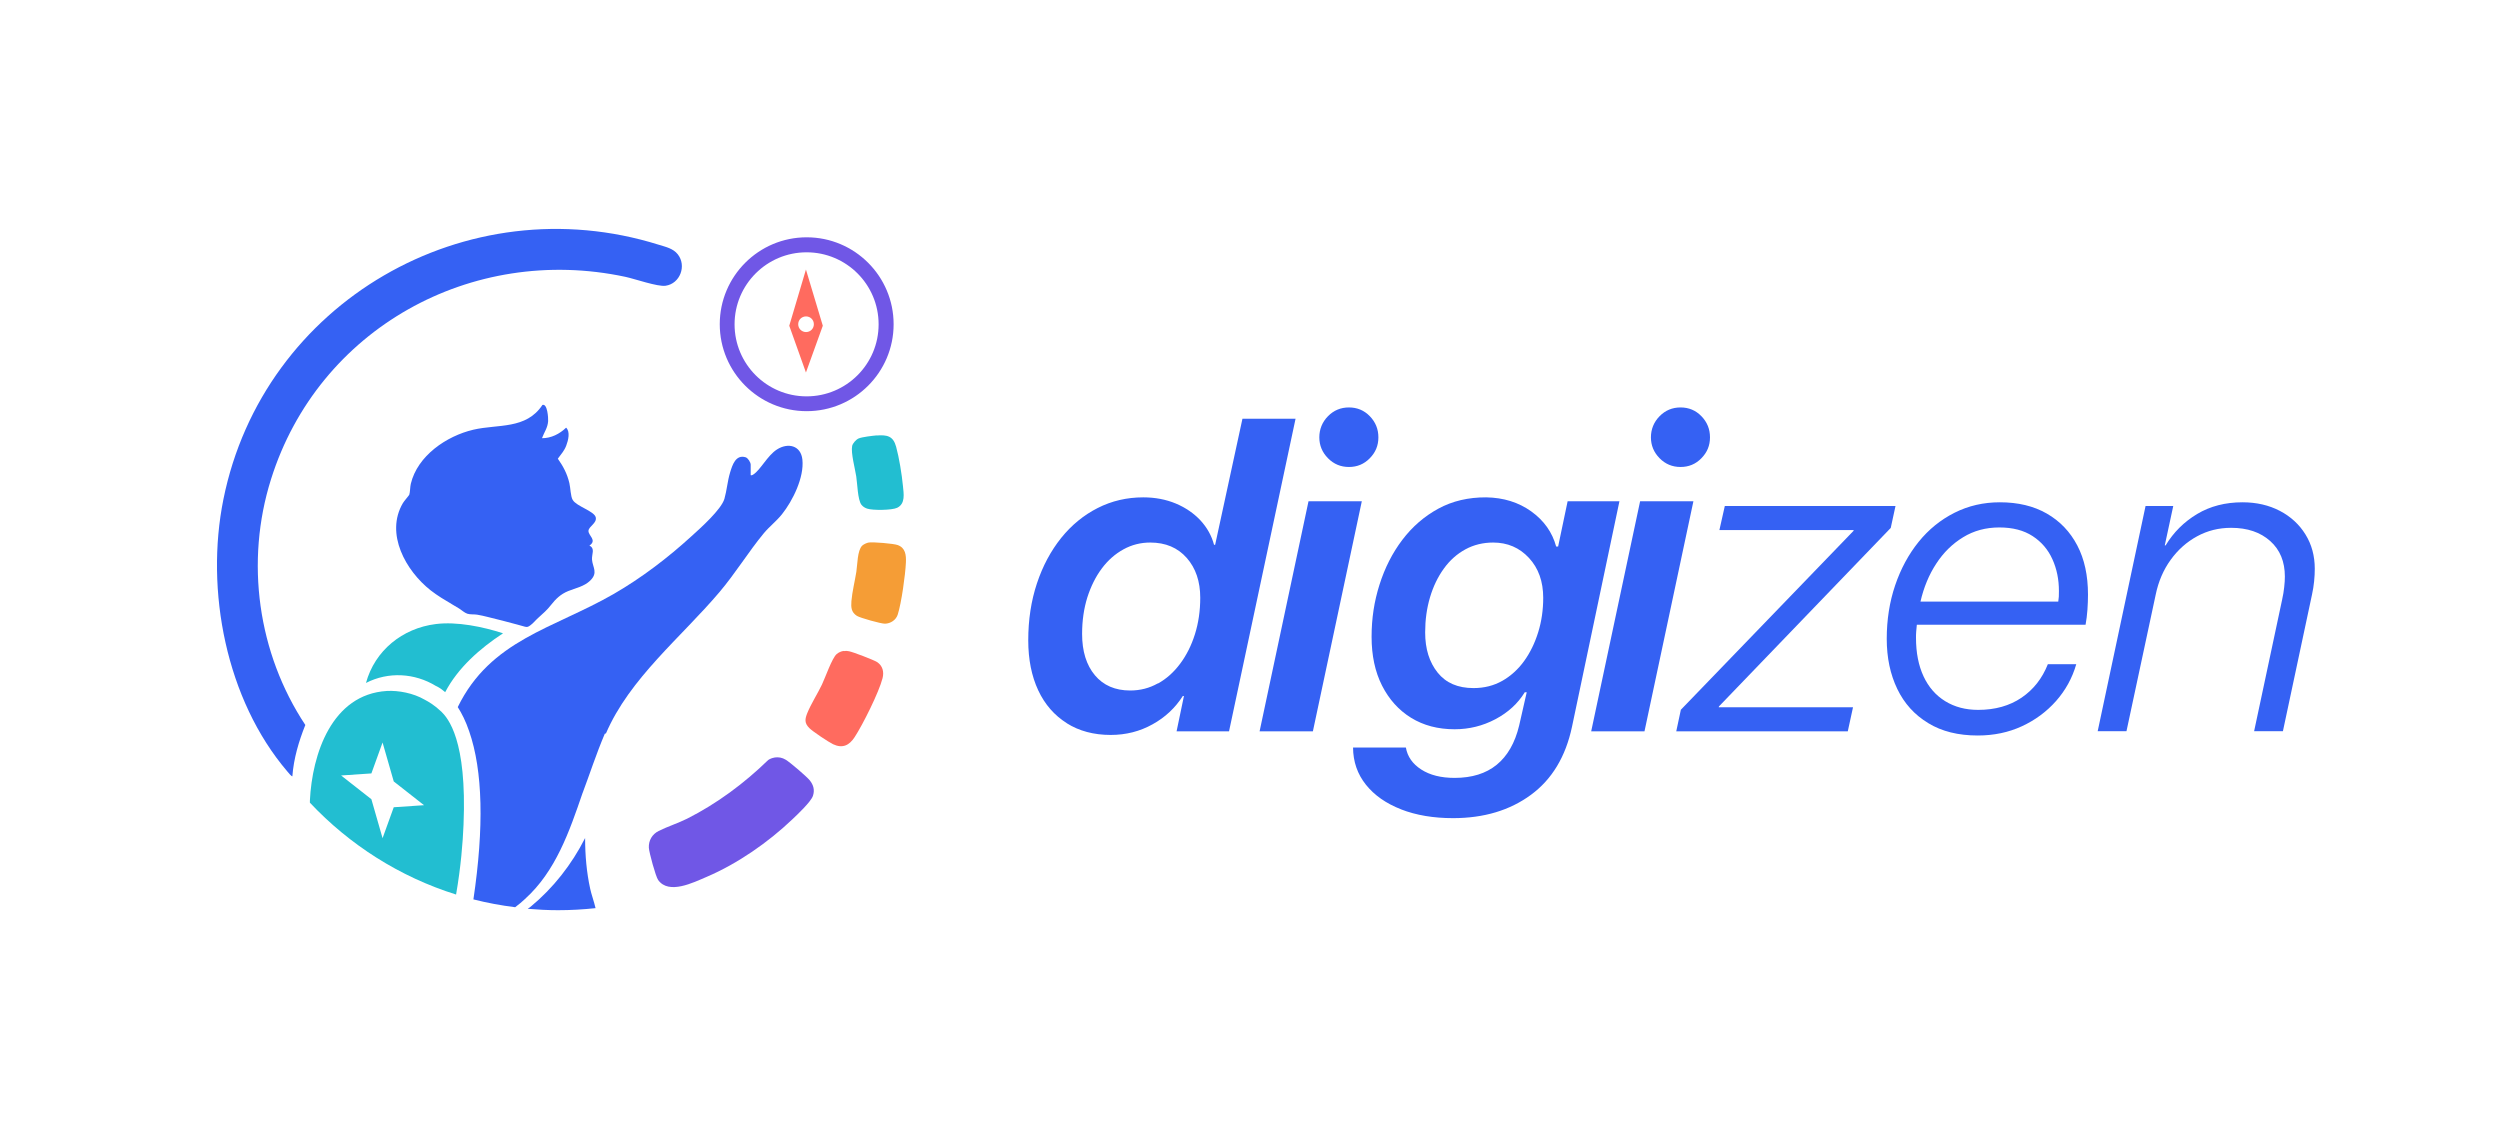
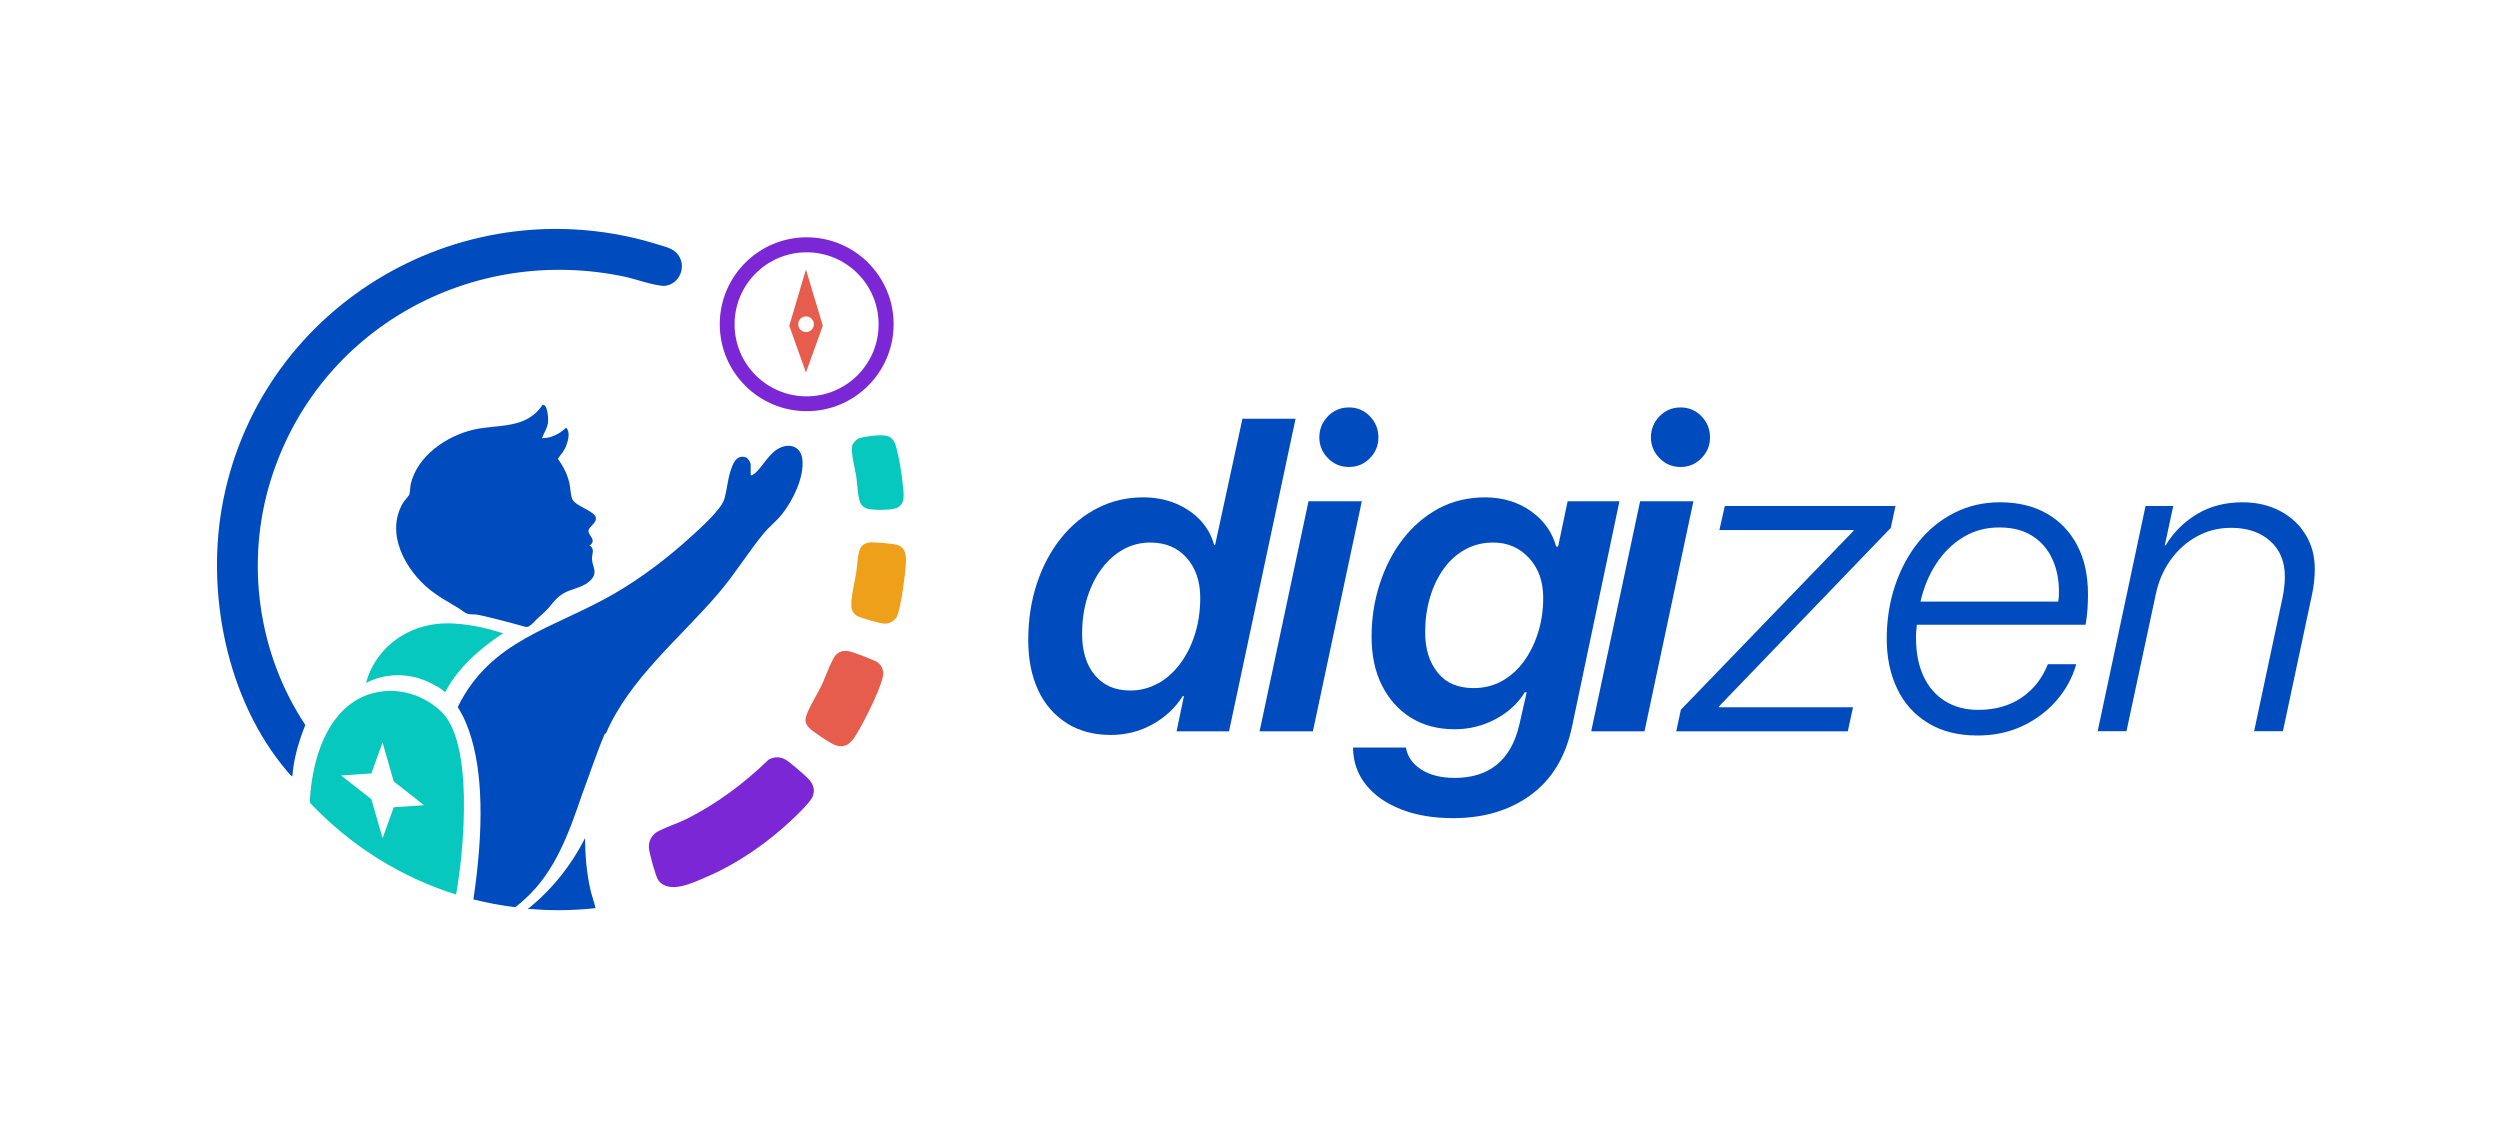
- <svg xmlns="http://www.w3.org/2000/svg" id="uuid-506dca2b-1c02-4ba4-a08e-71307289e1ae" data-name="Layer 1" viewBox="0 0 268.32 122.25">
+ <svg xmlns="http://www.w3.org/2000/svg" id="uuid-780db4a2-64fa-4b87-8434-5d589c4a9def" data-name="Layer 1" viewBox="0 0 268.32 122.25">
  <defs>
    <style>
-       .uuid-6146f367-8cea-4f79-a9cb-d54d9c4b46c6 {
+       .uuid-27173bdc-4cda-4d16-9866-c21d137261ba {
        fill: none;
      }

-       .uuid-facfac5d-7afc-4580-b09e-d6eaebffe38d {
-         fill: #22bed1;
+       .uuid-5b085b0b-9780-440d-bd63-81374aa4bc97 {
+         fill: #7b27d6;
      }

-       .uuid-dae78ee1-cb87-4686-b2e3-7caf9b9435d2 {
-         fill: #7057e6;
+       .uuid-50f2cffa-47c3-4e26-b0d7-4fd3867b9073 {
+         fill: #004bbd;
      }

-       .uuid-1413b01f-ca49-4a20-a424-68adced85bda {
-         fill: #f59d36;
+       .uuid-0f4d9497-3993-40ed-aa92-9fad34943d0c {
+         fill: #efa01b;
      }

-       .uuid-a921ccab-fe35-4903-a2fc-2872151b86c0 {
-         fill: #ff6b5f;
+       .uuid-0c245af7-2295-4419-b20d-c4c6baf4e39b {
+         fill: #07c8be;
      }

-       .uuid-af68f10c-c94d-41bc-9d8f-4cccf7474e26 {
-         fill: #3561f3;
+       .uuid-a480add4-32f4-47b9-884f-e03e8ed8432e {
+         fill: #e65c4d;
      }
    </style>
  </defs>
-   <rect class="uuid-6146f367-8cea-4f79-a9cb-d54d9c4b46c6" y="0" width="268.32" height="122.25" />
+   <rect class="uuid-27173bdc-4cda-4d16-9866-c21d137261ba" y="0" width="268.32" height="122.25" />
  <g>
-     <path class="uuid-facfac5d-7afc-4580-b09e-d6eaebffe38d" d="M53.99,67.97c-2.16-.7-4.94-1.28-7.23-.99-3.57.45-6.53,2.84-7.48,6.32,2.41-1.24,5.24-1.06,7.5.32.1.04.49.22,1,.67,1.37-2.62,3.74-4.7,6.21-6.32Z" />
+     <path class="uuid-0c245af7-2295-4419-b20d-c4c6baf4e39b" d="M53.99,67.97c-2.16-.7-4.94-1.28-7.23-.99-3.57.45-6.53,2.84-7.48,6.32,2.41-1.24,5.24-1.06,7.5.32.1.04.49.22,1,.67,1.37-2.62,3.74-4.7,6.21-6.32Z" />
    <g>
-       <path class="uuid-af68f10c-c94d-41bc-9d8f-4cccf7474e26" d="M114.5,77.62c-1.33-.84-2.36-2.01-3.07-3.53-.71-1.52-1.07-3.31-1.07-5.37,0-2.2.31-4.23.93-6.1.62-1.87,1.49-3.49,2.6-4.88,1.12-1.39,2.43-2.46,3.93-3.22,1.5-.76,3.13-1.14,4.88-1.14,1.27,0,2.43.22,3.49.66,1.05.44,1.94,1.05,2.65,1.81.71.77,1.2,1.64,1.46,2.62h.12l2.93-13.53h5.7l-7.14,33.55h-5.63l.79-3.79h-.12c-.81,1.27-1.89,2.29-3.25,3.04-1.36.76-2.86,1.14-4.49,1.14-1.81,0-3.39-.42-4.72-1.26ZM124.28,73.36c.91-.5,1.7-1.21,2.38-2.12.68-.91,1.21-1.96,1.59-3.17.38-1.21.57-2.51.57-3.91,0-1.75-.48-3.18-1.45-4.28-.97-1.1-2.27-1.65-3.92-1.65-1.02,0-1.98.24-2.87.73-.89.49-1.67,1.17-2.33,2.06-.66.88-1.17,1.92-1.55,3.1-.37,1.19-.56,2.49-.56,3.92,0,1.86.46,3.34,1.37,4.43.91,1.09,2.18,1.64,3.79,1.64,1.07,0,2.06-.25,2.96-.76Z" />
-       <path class="uuid-af68f10c-c94d-41bc-9d8f-4cccf7474e26" d="M140.44,53.8h5.72l-5.25,24.69h-5.72l5.25-24.69ZM142.53,49.18c-.62-.63-.93-1.38-.93-2.24s.31-1.64.93-2.27c.62-.63,1.37-.94,2.25-.94s1.63.31,2.24.94c.61.63.92,1.38.92,2.27s-.31,1.62-.92,2.24c-.61.63-1.36.94-2.24.94s-1.63-.31-2.25-.94Z" />
-       <path class="uuid-af68f10c-c94d-41bc-9d8f-4cccf7474e26" d="M150.39,86.87c-1.62-.63-2.88-1.51-3.79-2.65-.91-1.14-1.37-2.47-1.38-3.99h5.67c.17.98.72,1.76,1.65,2.36s2.12.9,3.58.9c1.86,0,3.37-.47,4.52-1.41,1.15-.94,1.96-2.34,2.41-4.22l.81-3.56h-.21c-.74,1.21-1.79,2.17-3.15,2.89-1.36.72-2.82,1.08-4.38,1.08-1.78,0-3.34-.41-4.67-1.23-1.33-.82-2.37-1.98-3.12-3.46s-1.12-3.23-1.12-5.23.28-3.8.85-5.6c.57-1.8,1.38-3.4,2.45-4.81,1.07-1.41,2.36-2.53,3.87-3.35,1.51-.82,3.22-1.22,5.13-1.21,1.86.03,3.47.53,4.84,1.51,1.36.98,2.25,2.23,2.67,3.77h.21l1.02-4.86h5.56l-5.09,24.2c-.68,3.21-2.15,5.65-4.41,7.31s-5.04,2.5-8.36,2.5c-2.09,0-3.95-.31-5.57-.94ZM161.23,73.08c.91-.52,1.7-1.23,2.35-2.13.65-.9,1.15-1.93,1.51-3.09.36-1.16.54-2.39.54-3.7,0-1.75-.51-3.18-1.53-4.28-1.02-1.1-2.3-1.65-3.84-1.65-1.08,0-2.08.24-2.98.73-.9.49-1.67,1.17-2.31,2.06-.64.88-1.14,1.91-1.49,3.09-.35,1.18-.52,2.43-.52,3.77,0,1.77.45,3.2,1.34,4.31.89,1.11,2.17,1.66,3.85,1.66,1.15,0,2.18-.26,3.09-.78Z" />
-       <path class="uuid-af68f10c-c94d-41bc-9d8f-4cccf7474e26" d="M176.03,53.8h5.72l-5.25,24.69h-5.72l5.25-24.69ZM178.12,49.18c-.62-.63-.93-1.38-.93-2.24s.31-1.64.93-2.27c.62-.63,1.37-.94,2.25-.94s1.63.31,2.24.94c.61.63.92,1.38.92,2.27s-.31,1.62-.92,2.24c-.61.63-1.36.94-2.24.94s-1.63-.31-2.25-.94Z" />
-       <path class="uuid-af68f10c-c94d-41bc-9d8f-4cccf7474e26" d="M180.4,76.18l18.53-19.2.02-.09h-14.41l.58-2.58h18.32l-.51,2.35-18.44,19.16-.02.09h14.41l-.56,2.58h-18.41l.49-2.3Z" />
-       <path class="uuid-af68f10c-c94d-41bc-9d8f-4cccf7474e26" d="M206.94,77.6c-1.46-.88-2.56-2.1-3.31-3.66-.75-1.56-1.13-3.35-1.13-5.38s.3-3.96.9-5.73c.6-1.77,1.44-3.33,2.52-4.67,1.08-1.34,2.37-2.38,3.86-3.13s3.11-1.12,4.86-1.12c1.95,0,3.63.4,5.04,1.21,1.41.81,2.5,1.95,3.27,3.42.77,1.47,1.15,3.23,1.15,5.28,0,.51-.02,1.05-.06,1.63-.04.57-.11,1.11-.2,1.6h-18.11c-.03.28-.05.53-.07.76-.02.23-.02.44-.02.64,0,1.6.27,2.98.81,4.14.54,1.16,1.32,2.05,2.33,2.67,1.01.62,2.18.93,3.53.93,1.83,0,3.38-.44,4.66-1.31s2.22-2.07,2.82-3.59h3.05c-.43,1.49-1.16,2.81-2.17,3.95-1.02,1.15-2.24,2.05-3.67,2.71-1.43.66-3.01.99-4.73.99-2.09,0-3.87-.44-5.32-1.33ZM220.91,64.56c.03-.19.05-.36.06-.53s.01-.37.01-.6c0-1.24-.23-2.38-.7-3.41-.46-1.03-1.17-1.86-2.12-2.48s-2.14-.93-3.58-.93-2.74.35-3.88,1.05c-1.15.7-2.11,1.64-2.89,2.84-.78,1.19-1.34,2.55-1.69,4.07h14.79Z" />
-       <path class="uuid-af68f10c-c94d-41bc-9d8f-4cccf7474e26" d="M230.3,54.31h2.95l-.91,4.23h.09c.85-1.41,1.98-2.53,3.38-3.37s3.03-1.26,4.87-1.26c1.5,0,2.84.31,4.01.92,1.17.61,2.09,1.46,2.75,2.53.67,1.08,1,2.31,1,3.68,0,.42-.02.87-.07,1.35-.05.48-.12.96-.23,1.44l-3.12,14.65h-3.09l3-14.09c.11-.5.19-.96.23-1.38.05-.43.07-.8.07-1.13,0-1.6-.52-2.87-1.57-3.81s-2.44-1.42-4.2-1.42c-1.32,0-2.53.3-3.65.91s-2.06,1.45-2.84,2.53c-.78,1.08-1.31,2.32-1.6,3.72l-3.14,14.67h-3.09l5.14-24.18Z" />
+       <path class="uuid-50f2cffa-47c3-4e26-b0d7-4fd3867b9073" d="M114.5,77.62c-1.33-.84-2.36-2.01-3.07-3.53-.71-1.52-1.07-3.31-1.07-5.37,0-2.2.31-4.23.93-6.1.62-1.87,1.49-3.49,2.6-4.88,1.12-1.39,2.43-2.46,3.93-3.22,1.5-.76,3.13-1.14,4.88-1.14,1.27,0,2.43.22,3.49.66,1.05.44,1.94,1.05,2.65,1.81.71.77,1.2,1.64,1.46,2.62h.12l2.93-13.53h5.7l-7.14,33.55h-5.63l.79-3.79h-.12c-.81,1.27-1.89,2.29-3.25,3.04-1.36.76-2.86,1.14-4.49,1.14-1.81,0-3.39-.42-4.72-1.26ZM124.28,73.36c.91-.5,1.7-1.21,2.38-2.12.68-.91,1.21-1.96,1.59-3.17.38-1.21.57-2.51.57-3.91,0-1.75-.48-3.18-1.45-4.28-.97-1.1-2.27-1.65-3.92-1.65-1.02,0-1.98.24-2.87.73-.89.49-1.67,1.17-2.33,2.06-.66.88-1.17,1.92-1.55,3.1-.37,1.19-.56,2.49-.56,3.92,0,1.86.46,3.34,1.37,4.43.91,1.09,2.18,1.64,3.79,1.64,1.07,0,2.06-.25,2.96-.76Z" />
+       <path class="uuid-50f2cffa-47c3-4e26-b0d7-4fd3867b9073" d="M140.44,53.8h5.72l-5.25,24.69h-5.72l5.25-24.69ZM142.53,49.18c-.62-.63-.93-1.38-.93-2.24s.31-1.64.93-2.27c.62-.63,1.37-.94,2.25-.94s1.63.31,2.24.94c.61.63.92,1.38.92,2.27s-.31,1.62-.92,2.24c-.61.63-1.36.94-2.24.94s-1.63-.31-2.25-.94Z" />
+       <path class="uuid-50f2cffa-47c3-4e26-b0d7-4fd3867b9073" d="M150.39,86.87c-1.62-.63-2.88-1.51-3.79-2.65-.91-1.14-1.37-2.47-1.38-3.99h5.67c.17.98.72,1.76,1.65,2.36s2.12.9,3.58.9c1.86,0,3.37-.47,4.52-1.41,1.15-.94,1.96-2.34,2.41-4.22l.81-3.56h-.21c-.74,1.21-1.79,2.17-3.15,2.89-1.36.72-2.82,1.08-4.38,1.08-1.78,0-3.34-.41-4.67-1.23-1.33-.82-2.37-1.98-3.12-3.46s-1.12-3.23-1.12-5.23.28-3.8.85-5.6c.57-1.8,1.38-3.4,2.45-4.81,1.07-1.41,2.36-2.53,3.87-3.35,1.51-.82,3.22-1.22,5.13-1.21,1.86.03,3.47.53,4.84,1.51,1.36.98,2.25,2.23,2.67,3.77h.21l1.02-4.86h5.56l-5.09,24.2c-.68,3.21-2.15,5.65-4.41,7.31s-5.04,2.5-8.36,2.5c-2.09,0-3.95-.31-5.57-.94ZM161.23,73.08c.91-.52,1.7-1.23,2.35-2.13.65-.9,1.15-1.93,1.51-3.09.36-1.16.54-2.39.54-3.7,0-1.75-.51-3.18-1.53-4.28-1.02-1.1-2.3-1.65-3.84-1.65-1.08,0-2.08.24-2.98.73-.9.49-1.67,1.17-2.31,2.06-.64.88-1.14,1.91-1.49,3.09-.35,1.18-.52,2.43-.52,3.77,0,1.77.45,3.2,1.34,4.31.89,1.11,2.17,1.66,3.85,1.66,1.15,0,2.18-.26,3.09-.78Z" />
+       <path class="uuid-50f2cffa-47c3-4e26-b0d7-4fd3867b9073" d="M176.03,53.8h5.72l-5.25,24.69h-5.72l5.25-24.69ZM178.12,49.18c-.62-.63-.93-1.38-.93-2.24s.31-1.64.93-2.27c.62-.63,1.37-.94,2.25-.94s1.63.31,2.24.94c.61.63.92,1.38.92,2.27s-.31,1.62-.92,2.24c-.61.63-1.36.94-2.24.94s-1.63-.31-2.25-.94Z" />
+       <path class="uuid-50f2cffa-47c3-4e26-b0d7-4fd3867b9073" d="M180.4,76.18l18.53-19.2.02-.09h-14.41l.58-2.58h18.32l-.51,2.35-18.44,19.16-.02.09h14.41l-.56,2.58h-18.41l.49-2.3Z" />
+       <path class="uuid-50f2cffa-47c3-4e26-b0d7-4fd3867b9073" d="M206.94,77.6c-1.46-.88-2.56-2.1-3.31-3.66-.75-1.56-1.13-3.35-1.13-5.38s.3-3.96.9-5.73c.6-1.77,1.44-3.33,2.52-4.67,1.08-1.34,2.37-2.38,3.86-3.13s3.11-1.12,4.86-1.12c1.95,0,3.63.4,5.04,1.21,1.41.81,2.5,1.95,3.27,3.42.77,1.47,1.15,3.23,1.15,5.28,0,.51-.02,1.05-.06,1.63-.04.57-.11,1.11-.2,1.6h-18.11c-.03.28-.05.53-.07.76-.02.23-.02.44-.02.64,0,1.6.27,2.98.81,4.14.54,1.16,1.32,2.05,2.33,2.67,1.01.62,2.18.93,3.53.93,1.83,0,3.38-.44,4.66-1.31s2.22-2.07,2.82-3.59h3.05c-.43,1.49-1.16,2.81-2.17,3.95-1.02,1.15-2.24,2.05-3.67,2.71-1.43.66-3.01.99-4.73.99-2.09,0-3.87-.44-5.32-1.33ZM220.91,64.56c.03-.19.05-.36.06-.53s.01-.37.01-.6c0-1.24-.23-2.38-.7-3.41-.46-1.03-1.17-1.86-2.12-2.48s-2.14-.93-3.58-.93-2.74.35-3.88,1.05c-1.15.7-2.11,1.64-2.89,2.84-.78,1.19-1.34,2.55-1.69,4.07h14.79Z" />
+       <path class="uuid-50f2cffa-47c3-4e26-b0d7-4fd3867b9073" d="M230.3,54.31h2.95l-.91,4.23h.09c.85-1.41,1.98-2.53,3.38-3.37s3.03-1.26,4.87-1.26c1.5,0,2.84.31,4.01.92,1.17.61,2.09,1.46,2.75,2.53.67,1.08,1,2.31,1,3.68,0,.42-.02.87-.07,1.35-.05.48-.12.96-.23,1.44l-3.12,14.65h-3.09l3-14.09c.11-.5.19-.96.23-1.38.05-.43.07-.8.07-1.13,0-1.6-.52-2.87-1.57-3.81s-2.44-1.42-4.2-1.42c-1.32,0-2.53.3-3.65.91s-2.06,1.45-2.84,2.53c-.78,1.08-1.31,2.32-1.6,3.72l-3.14,14.67h-3.09l5.14-24.18Z" />
    </g>
-     <path class="uuid-af68f10c-c94d-41bc-9d8f-4cccf7474e26" d="M31.39,83.31c-.07.09-.48-.43-.55-.51-6.57-7.7-8.84-19.42-6.86-29.22,4.27-21.16,26.1-33.78,46.73-27.31.74.23,1.53.39,2.03,1.02.98,1.23.25,3.16-1.31,3.38-.85.12-3.29-.74-4.32-.96-16.51-3.52-32.95,5.59-38.02,21.72-2.79,8.85-1.43,18.67,3.68,26.38-.7,1.75-1.25,3.6-1.39,5.5Z" />
+     <path class="uuid-50f2cffa-47c3-4e26-b0d7-4fd3867b9073" d="M31.39,83.31c-.07.09-.48-.43-.55-.51-6.57-7.7-8.84-19.42-6.86-29.22,4.27-21.16,26.1-33.78,46.73-27.31.74.23,1.53.39,2.03,1.02.98,1.23.25,3.16-1.31,3.38-.85.12-3.29-.74-4.32-.96-16.51-3.52-32.95,5.59-38.02,21.72-2.79,8.85-1.43,18.67,3.68,26.38-.7,1.75-1.25,3.6-1.39,5.5Z" />
    <g>
-       <path class="uuid-dae78ee1-cb87-4686-b2e3-7caf9b9435d2" d="M83.13,81.3c.44-.06.82.01,1.2.24.47.28,2.22,1.78,2.57,2.2.41.51.56,1.05.35,1.68s-1.66,2-2.19,2.5c-2.61,2.49-5.89,4.77-9.21,6.19-1.43.61-4.07,1.94-5.21.34-.27-.37-.97-2.96-1-3.46-.04-.78.36-1.46,1.05-1.8.95-.48,2.07-.83,3.05-1.32,3.21-1.62,6.14-3.8,8.71-6.3.19-.13.45-.23.68-.26Z" />
-       <path class="uuid-a921ccab-fe35-4903-a2fc-2872151b86c0" d="M90.56,69.88c.23-.03.35-.03.57.02.4.07,2.65.93,2.99,1.15.62.39.78,1.07.6,1.75-.39,1.52-2.11,4.96-2.99,6.31-.57.88-1.29,1.25-2.31.77-.47-.22-2.21-1.38-2.56-1.74-.54-.54-.47-.97-.21-1.62.39-.96,1.1-2.07,1.57-3.05.35-.73,1.08-2.85,1.58-3.27.21-.18.48-.3.76-.34Z" />
-       <path class="uuid-1413b01f-ca49-4a20-a424-68adced85bda" d="M93.22,58.23c.45-.08,2.7.11,3.13.27.84.31.91,1.07.88,1.86-.06,1.33-.48,4.37-.88,5.61-.19.58-.76.95-1.36.97-.42.01-2.67-.62-3.02-.84-.61-.39-.64-.91-.59-1.58.08-.98.37-2.15.53-3.15.12-.75.1-2.3.63-2.81.15-.14.49-.3.69-.33Z" />
-       <path class="uuid-facfac5d-7afc-4580-b09e-d6eaebffe38d" d="M94.08,46.74c1.13-.08,1.78.04,2.1,1.21s.61,2.95.73,4.2c.08.83.29,1.91-.62,2.35-.56.27-2.63.29-3.22.09-.24-.08-.45-.21-.61-.41-.41-.53-.44-2.28-.56-3.04-.13-.85-.59-2.52-.44-3.28.06-.28.42-.68.69-.8.37-.16,1.5-.29,1.94-.33Z" />
+       <path class="uuid-5b085b0b-9780-440d-bd63-81374aa4bc97" d="M83.13,81.3c.44-.06.82.01,1.2.24.47.28,2.22,1.78,2.57,2.2.41.51.56,1.05.35,1.68s-1.66,2-2.19,2.5c-2.61,2.49-5.89,4.77-9.21,6.19-1.43.61-4.07,1.94-5.21.34-.27-.37-.97-2.96-1-3.46-.04-.78.36-1.46,1.05-1.8.95-.48,2.07-.83,3.05-1.32,3.21-1.62,6.14-3.8,8.71-6.3.19-.13.45-.23.68-.26Z" />
+       <path class="uuid-a480add4-32f4-47b9-884f-e03e8ed8432e" d="M90.56,69.88c.23-.03.35-.03.57.02.4.07,2.65.93,2.99,1.15.62.39.78,1.07.6,1.75-.39,1.52-2.11,4.96-2.99,6.31-.57.88-1.29,1.25-2.31.77-.47-.22-2.21-1.38-2.56-1.74-.54-.54-.47-.97-.21-1.62.39-.96,1.1-2.07,1.57-3.05.35-.73,1.08-2.85,1.58-3.27.21-.18.48-.3.76-.34Z" />
+       <path class="uuid-0f4d9497-3993-40ed-aa92-9fad34943d0c" d="M93.22,58.23c.45-.08,2.7.11,3.13.27.84.31.91,1.07.88,1.86-.06,1.33-.48,4.37-.88,5.61-.19.58-.76.95-1.36.97-.42.01-2.67-.62-3.02-.84-.61-.39-.64-.91-.59-1.58.08-.98.37-2.15.53-3.15.12-.75.1-2.3.63-2.81.15-.14.49-.3.69-.33Z" />
+       <path class="uuid-0c245af7-2295-4419-b20d-c4c6baf4e39b" d="M94.08,46.74c1.13-.08,1.78.04,2.1,1.21.33,1.21.61,2.95.73,4.2.08.83.29,1.91-.62,2.35-.56.27-2.63.29-3.22.09-.24-.08-.45-.21-.61-.41-.41-.53-.44-2.28-.56-3.04-.13-.85-.59-2.52-.44-3.28.06-.28.42-.68.69-.8.37-.16,1.5-.29,1.94-.33Z" />
    </g>
-     <path class="uuid-dae78ee1-cb87-4686-b2e3-7caf9b9435d2" d="M95.91,34.8c0,5.15-4.18,9.33-9.33,9.33s-9.33-4.18-9.33-9.33,4.18-9.33,9.33-9.33,9.33,4.18,9.33,9.33ZM94.3,34.81c0-4.27-3.46-7.73-7.73-7.73s-7.73,3.46-7.73,7.73,3.46,7.73,7.73,7.73,7.73-3.46,7.73-7.73Z" />
-     <path class="uuid-a921ccab-fe35-4903-a2fc-2872151b86c0" d="M86.5,28.93l-1.79,6.03,1.79,5.02,1.81-5.02-1.81-6.03ZM86.51,35.64c-.46,0-.84-.37-.84-.84s.37-.84.84-.84.84.37.84.84-.37.84-.84.84Z" />
-     <path class="uuid-facfac5d-7afc-4580-b09e-d6eaebffe38d" d="M47.33,76.35c-.66-.64-1.32-1.03-1.76-1.26h0c-1.21-.7-2.8-1-4.06-.93-5.9.37-8.01,6.77-8.25,11.77,0,.08,0,.14,0,.22,4.25,4.52,9.63,7.96,15.69,9.86.52-3.01.72-5.57.8-7.5.38-9.12-1.66-11.43-2.42-12.17ZM42.26,86.64l-1.2,3.32-1.2-4.18-3.25-2.55,3.25-.22,1.2-3.32,1.2,4.18,3.25,2.55-3.25.22Z" />
-     <path class="uuid-af68f10c-c94d-41bc-9d8f-4cccf7474e26" d="M58.17,47.03c.98.01,1.9-.46,2.59-1.13.46.43.23,1.36.02,1.91-.21.57-.56.94-.91,1.42.59.84,1,1.61,1.24,2.62.12.5.13,1.44.36,1.81.41.69,2.3,1.19,2.47,1.86.15.63-.75.97-.78,1.45-.03.52.96,1,.1,1.59.65.31.23.93.28,1.51.07.84.68,1.4-.2,2.25-.65.63-1.55.79-2.36,1.12s-1.34.85-1.85,1.5c-.39.51-.87.93-1.35,1.36-.31.27-.55.6-.88.83-.21.15-.32.2-.57.13-.26-.07-.53-.15-.79-.22-1.07-.29-2.14-.57-3.22-.83-.37-.09-.74-.18-1.12-.24-.32-.05-.73,0-1.04-.1s-.61-.39-.87-.55c-.24-.15-.48-.29-.72-.43-.81-.48-1.61-.95-2.35-1.53-2.65-2.08-4.91-6.07-2.98-9.36.14-.24.66-.82.69-.91.09-.29.08-.81.16-1.16.72-3.02,3.83-5.13,6.71-5.81,2.65-.62,5.66,0,7.42-2.66.54-.17.63,1.4.61,1.74-.05.73-.42,1.18-.66,1.83Z" />
-     <path class="uuid-af68f10c-c94d-41bc-9d8f-4cccf7474e26" d="M62.79,89.96c-1.42,2.81-3.41,5.35-5.82,7.34-.1.07-.21.15-.33.24,1.07.09,2.16.15,3.26.15,1.36,0,2.7-.08,4.02-.22-.15-.66-.47-1.55-.58-2.1-.38-1.74-.54-3.56-.54-5.4Z" />
-     <path class="uuid-af68f10c-c94d-41bc-9d8f-4cccf7474e26" d="M62.53,85.11c.78-2.07,1.46-4.19,2.37-6.33.02-.06.08-.07.13-.05,2.54-5.92,8.07-10.32,12.18-15.17,1.73-2.04,3.13-4.35,4.77-6.33.6-.72,1.36-1.3,1.95-2.04,1.16-1.46,2.39-3.95,2.19-5.86-.16-1.52-1.54-1.85-2.73-1.09-1.04.67-1.75,2.18-2.54,2.69-.1.06-.16.1-.28.07v-1.13c0-.24-.29-.71-.54-.79-1.07-.33-1.43.84-1.67,1.63-.28.92-.35,1.92-.61,2.83-.34,1.15-2.56,3.13-3.51,3.99-2.55,2.33-5.39,4.5-8.39,6.23-6.49,3.73-13.19,4.91-16.72,12.13.43.67.86,1.52,1.23,2.61,1.46,4.22,1.6,10.29.45,18.03,1.46.37,2.95.65,4.48.84.4-.3.76-.6,1.03-.86,3.33-2.99,4.8-7.3,6.21-11.41Z" />
+     <path class="uuid-5b085b0b-9780-440d-bd63-81374aa4bc97" d="M95.91,34.8c0,5.15-4.18,9.33-9.33,9.33s-9.33-4.18-9.33-9.33,4.18-9.33,9.33-9.33,9.33,4.18,9.33,9.33ZM94.3,34.81c0-4.27-3.46-7.73-7.73-7.73s-7.73,3.46-7.73,7.73,3.46,7.73,7.73,7.73,7.73-3.46,7.73-7.73Z" />
+     <path class="uuid-a480add4-32f4-47b9-884f-e03e8ed8432e" d="M86.5,28.93l-1.79,6.03,1.79,5.02,1.81-5.02-1.81-6.03ZM86.51,35.64c-.46,0-.84-.37-.84-.84s.37-.84.84-.84.84.37.84.84-.37.84-.84.84Z" />
+     <path class="uuid-0c245af7-2295-4419-b20d-c4c6baf4e39b" d="M47.33,76.35c-.66-.64-1.32-1.03-1.76-1.26h0c-1.21-.7-2.8-1-4.06-.93-5.9.37-8.01,6.77-8.25,11.77,0,.08,0,.14,0,.22,4.25,4.52,9.63,7.96,15.69,9.86.52-3.01.72-5.57.8-7.5.38-9.12-1.66-11.43-2.42-12.17ZM42.26,86.64l-1.2,3.32-1.2-4.18-3.25-2.55,3.25-.22,1.2-3.32,1.2,4.18,3.25,2.55-3.25.22Z" />
+     <path class="uuid-50f2cffa-47c3-4e26-b0d7-4fd3867b9073" d="M58.17,47.03c.98.01,1.9-.46,2.59-1.13.46.43.23,1.36.02,1.91-.21.57-.56.94-.91,1.42.59.84,1,1.61,1.24,2.62.12.5.13,1.44.36,1.81.41.69,2.3,1.19,2.47,1.86.15.63-.75.97-.78,1.45-.03.52.96,1,.1,1.59.65.31.23.93.28,1.51.07.84.68,1.4-.2,2.25-.65.63-1.55.79-2.36,1.12s-1.34.85-1.85,1.5c-.39.51-.87.93-1.35,1.36-.31.27-.55.6-.88.83-.21.15-.32.2-.57.13-.26-.07-.53-.15-.79-.22-1.07-.29-2.14-.57-3.22-.83-.37-.09-.74-.18-1.12-.24-.32-.05-.73,0-1.04-.1s-.61-.39-.87-.55c-.24-.15-.48-.29-.72-.43-.81-.48-1.61-.95-2.35-1.53-2.65-2.08-4.91-6.07-2.98-9.36.14-.24.66-.82.69-.91.09-.29.08-.81.16-1.16.72-3.02,3.83-5.13,6.71-5.81,2.65-.62,5.66,0,7.42-2.66.54-.17.63,1.4.61,1.74-.05.73-.42,1.18-.66,1.83Z" />
+     <path class="uuid-50f2cffa-47c3-4e26-b0d7-4fd3867b9073" d="M62.79,89.96c-1.42,2.81-3.41,5.35-5.82,7.34-.1.07-.21.15-.33.24,1.07.09,2.16.15,3.26.15,1.36,0,2.7-.08,4.02-.22-.15-.66-.47-1.55-.58-2.1-.38-1.74-.54-3.56-.54-5.4Z" />
+     <path class="uuid-50f2cffa-47c3-4e26-b0d7-4fd3867b9073" d="M62.53,85.11c.78-2.07,1.46-4.19,2.37-6.33.02-.06.08-.07.13-.05,2.54-5.92,8.07-10.32,12.18-15.17,1.73-2.04,3.13-4.35,4.77-6.33.6-.72,1.36-1.3,1.95-2.04,1.16-1.46,2.39-3.95,2.19-5.86-.16-1.52-1.54-1.85-2.73-1.09-1.04.67-1.75,2.18-2.54,2.69-.1.06-.16.1-.28.07v-1.13c0-.24-.29-.71-.54-.79-1.07-.33-1.43.84-1.67,1.63-.28.92-.35,1.92-.61,2.83-.34,1.15-2.56,3.13-3.51,3.99-2.55,2.33-5.39,4.5-8.39,6.23-6.49,3.73-13.19,4.91-16.72,12.13.43.67.86,1.52,1.23,2.61,1.46,4.22,1.6,10.29.45,18.03,1.46.37,2.95.65,4.48.84.4-.3.76-.6,1.03-.86,3.33-2.99,4.8-7.3,6.21-11.41Z" />
  </g>
</svg>
